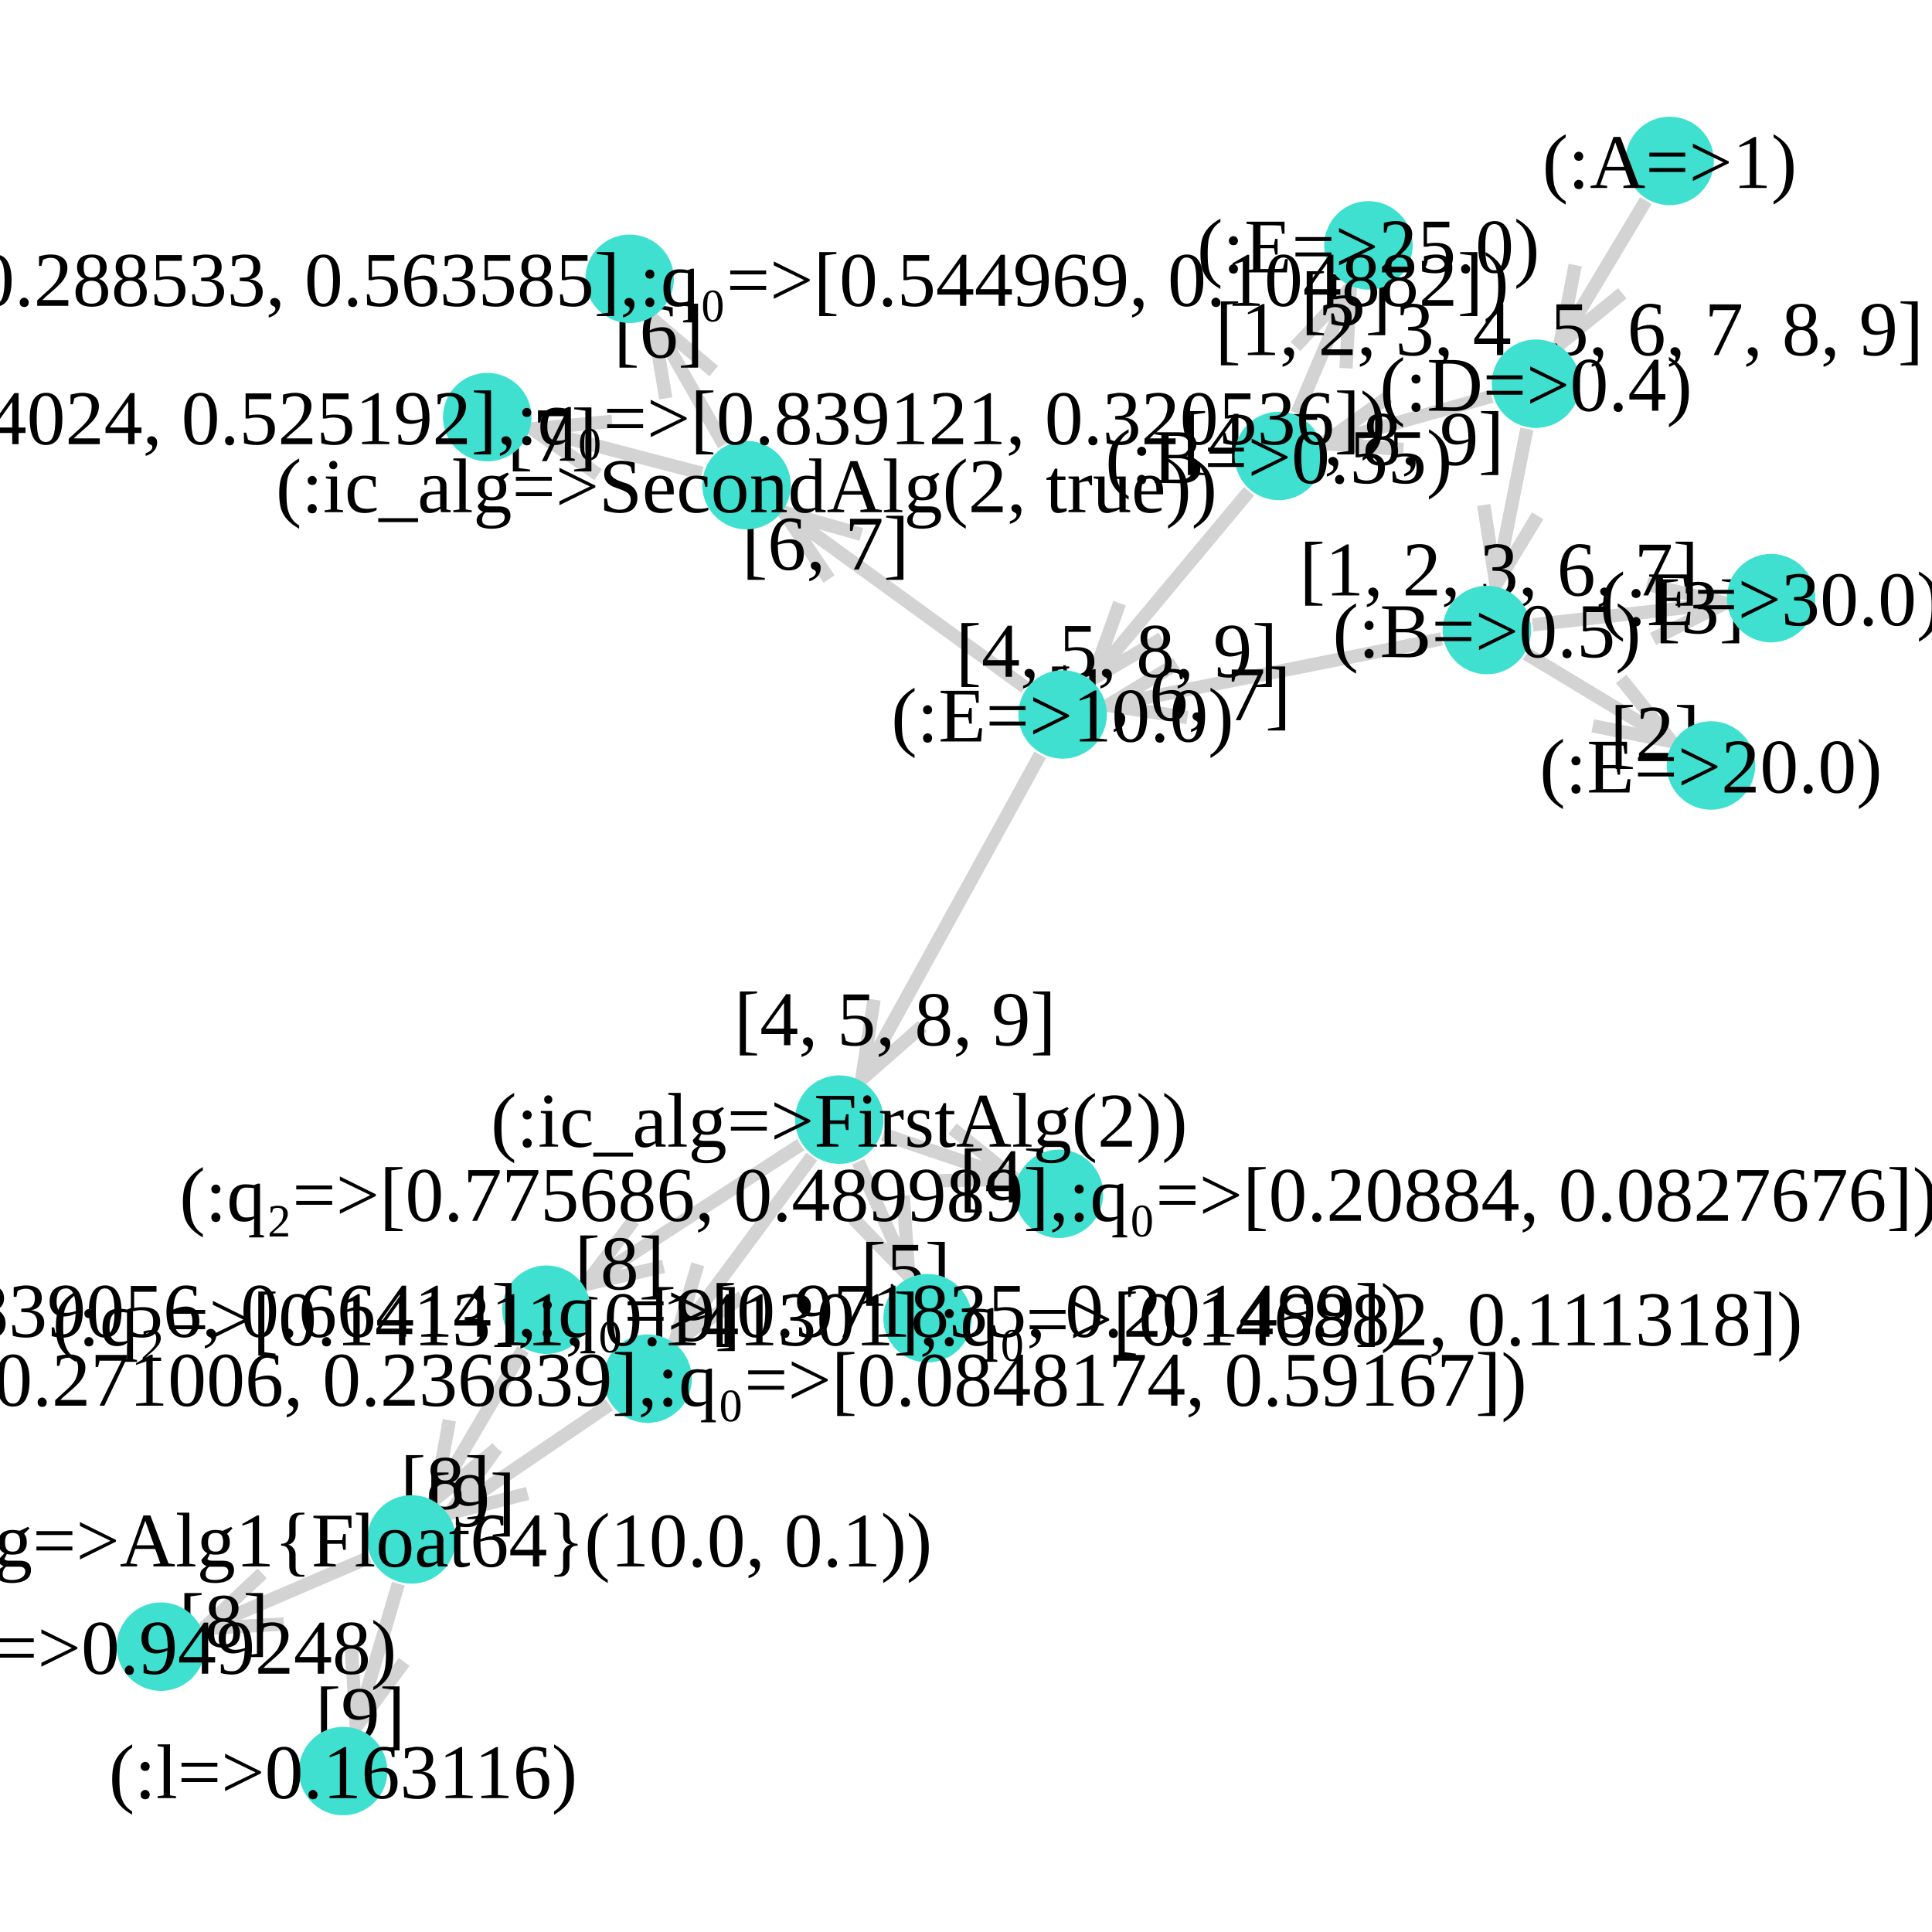
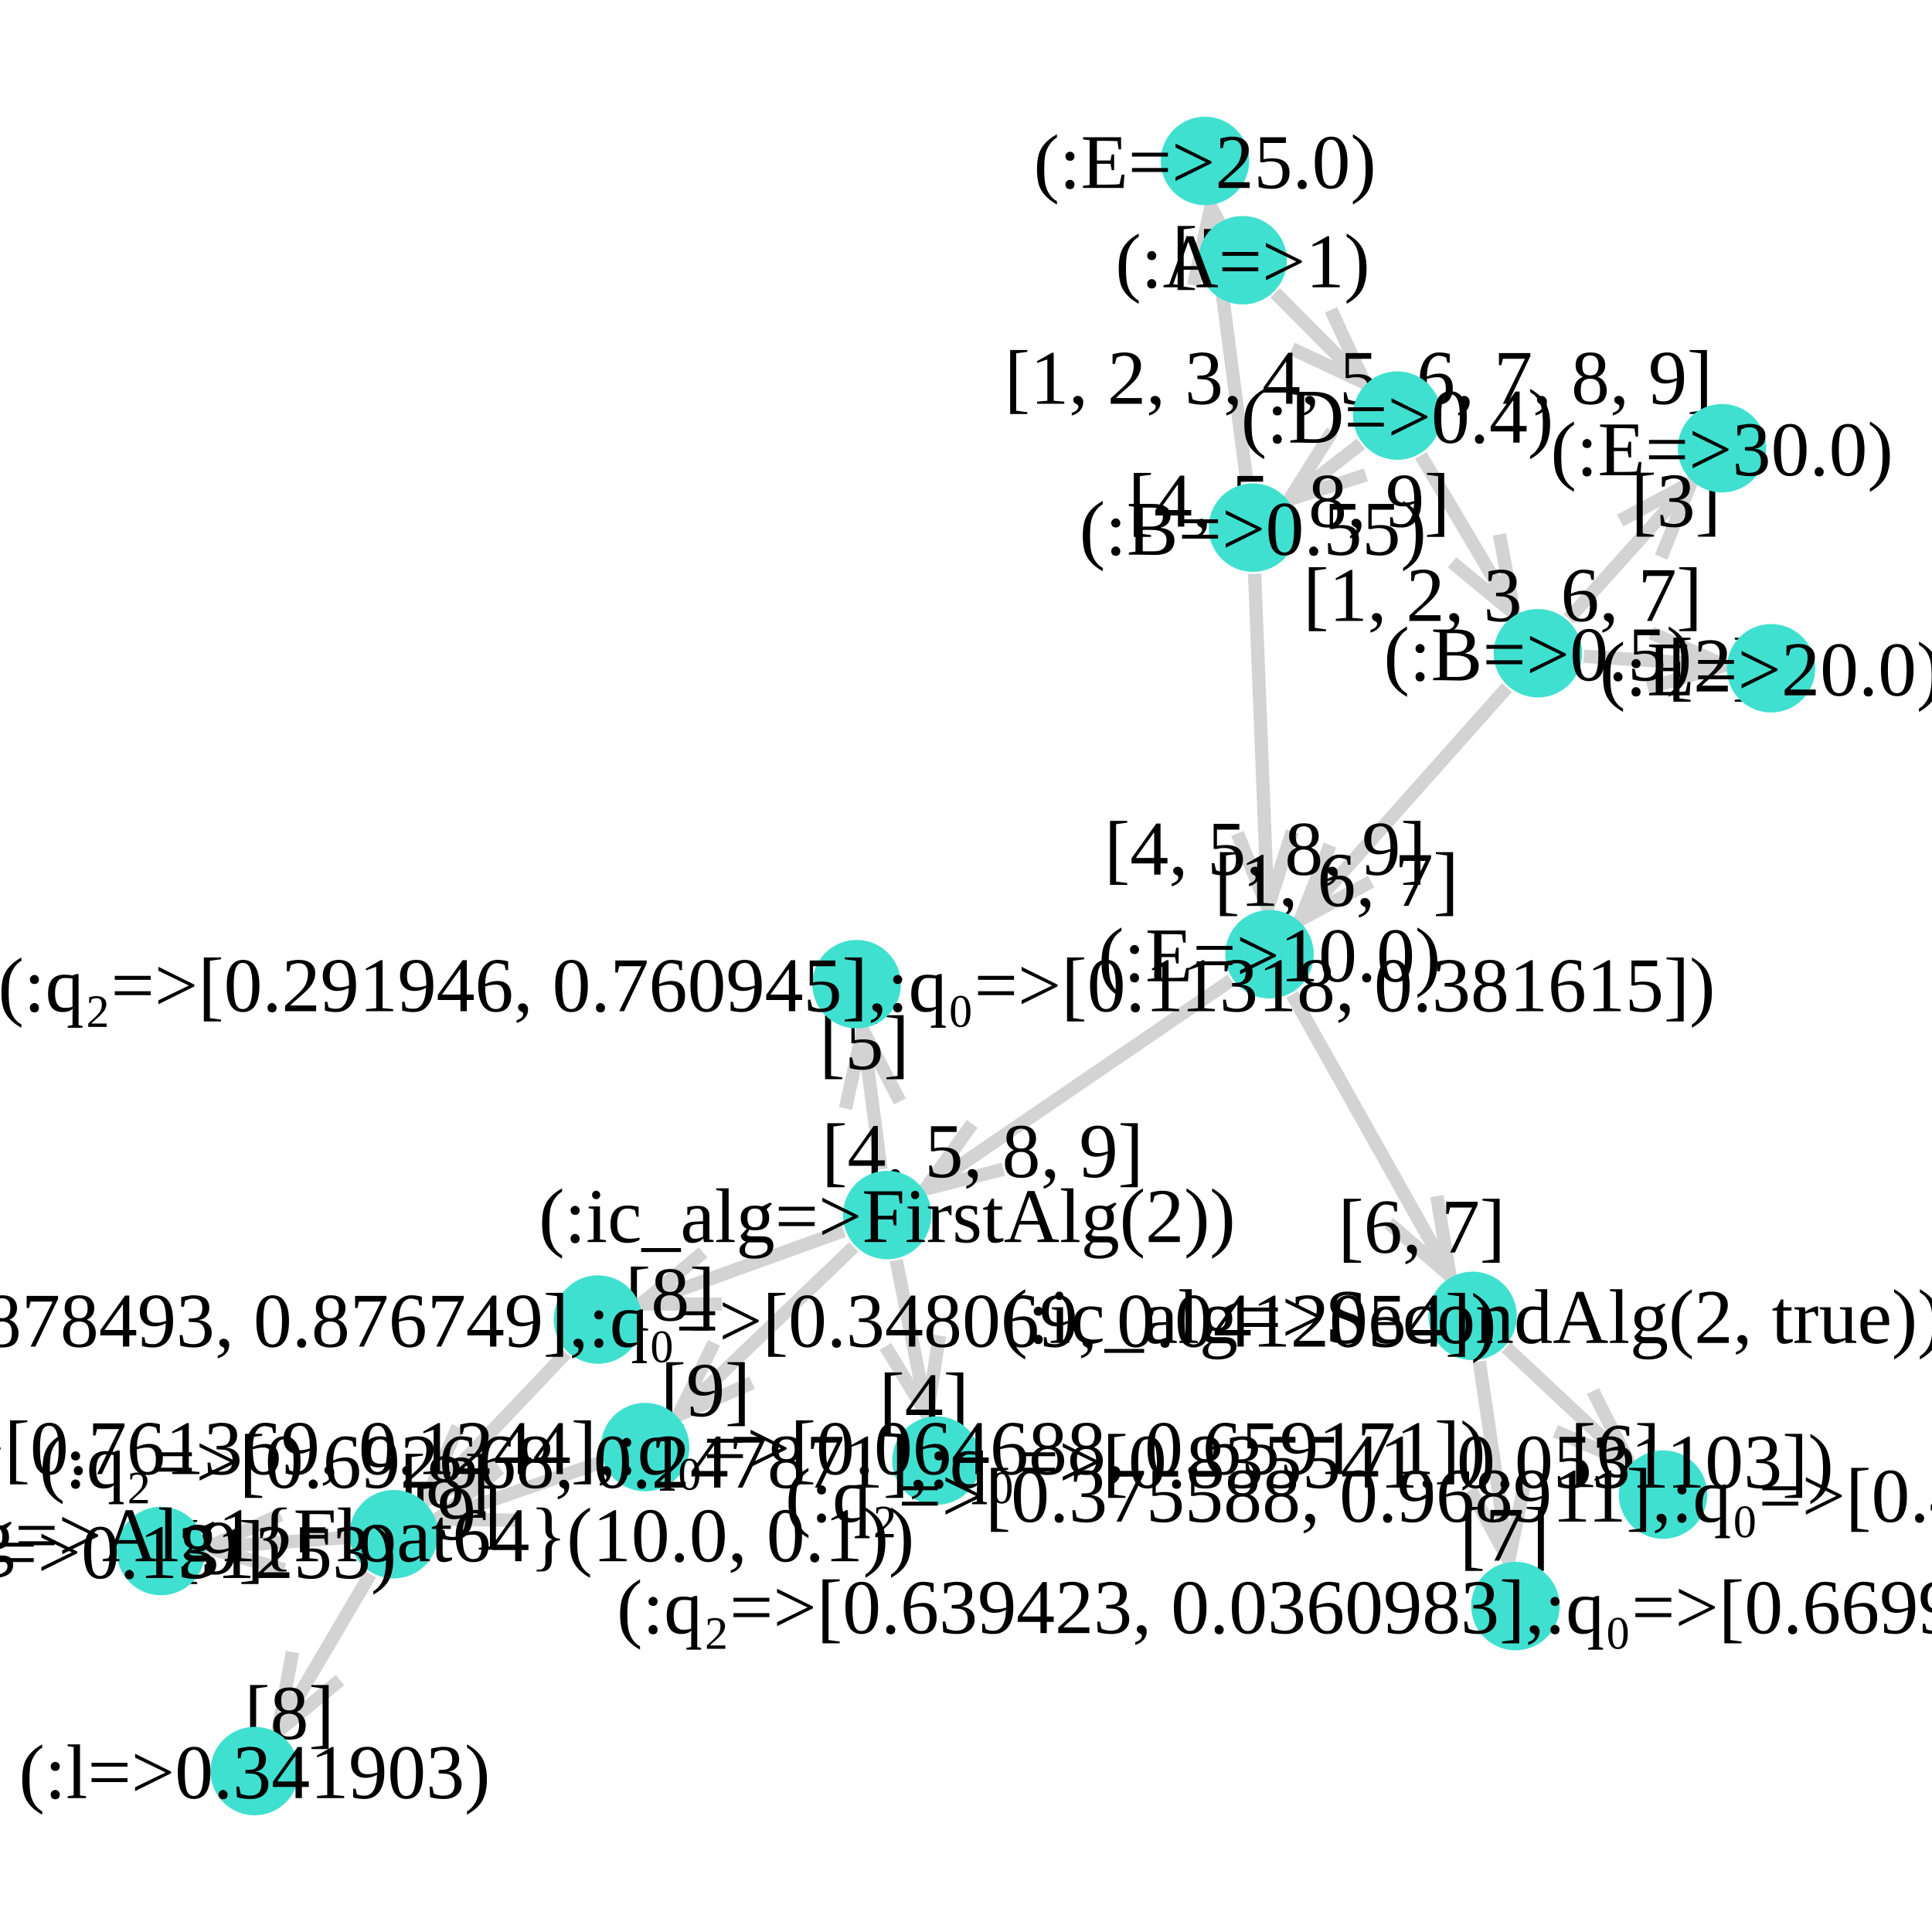
<svg xmlns="http://www.w3.org/2000/svg" version="1.2" width="100mm" height="100mm" viewBox="0 0 100 100" stroke="none" fill="#000000" stroke-width="0.3" font-size="3.88">
  <defs>
    <marker id="arrow" markerWidth="15" markerHeight="7" refX="5" refY="3.5" orient="auto" markerUnits="strokeWidth">
      <path d="M0,0 L15,3.5 L0,7 z" stroke="context-stroke" fill="context-stroke" />
    </marker>
  </defs>
-   <g stroke-width="0.69" fill="#000000" fill-opacity="0.000" stroke="#D3D3D3" id="img-107b4d75-1">
-     <g transform="translate(78.23,26.23)">
-       <path fill="none" d="M0.8,-4.03 L -0.8 4.03" class="primitive" />
-     </g>
-     <g transform="translate(72.85,21.73)">
-       <path fill="none" d="M4.36,-1.22 L -4.36 1.22" class="primitive" />
-     </g>
-     <g transform="translate(65.98,34.79)">
-       <path fill="none" d="M8.64,-1.72 L -8.64 1.72" class="primitive" />
-     </g>
-     <g transform="translate(82.76,36.11)">
-       <path fill="none" d="M-3.76,-2.27 L 3.76 2.27" class="primitive" />
-     </g>
-     <g transform="translate(84.31,31.78)">
-       <path fill="none" d="M-4.98,0.56 L 4.98 -0.56" class="primitive" />
-     </g>
-     <g transform="translate(82.96,14.1)">
-       <path fill="none" d="M2.23,-3.72 L -2.23 3.72" class="primitive" />
-     </g>
-     <g transform="translate(49.22,47.46)">
-       <path fill="none" d="M4.62,-8.39 L -4.62 8.39" class="primitive" />
-     </g>
-     <g transform="translate(46.82,31.04)">
-       <path fill="none" d="M6.24,4.53 L -6.24 -4.53" class="primitive" />
-     </g>
-     <g transform="translate(60.59,30.29)">
-       <path fill="none" d="M4.06,-4.86 L -4.06 4.86" class="primitive" />
-     </g>
-     <g transform="translate(68.51,18.15)">
-       <path fill="none" d="M-1.38,3.25 L 1.38 -3.25" class="primitive" />
-     </g>
-     <g transform="translate(49.13,59.87)">
-       <path fill="none" d="M-3.42,-1.16 L 3.42 1.16" class="primitive" />
-     </g>
-     <g transform="translate(45.73,63.09)">
-       <path fill="none" d="M-1.31,-2.96 L 1.31 2.96" class="primitive" />
-     </g>
-     <g transform="translate(35.86,62.87)">
-       <path fill="none" d="M5.58,-3.62 L -5.58 3.62" class="primitive" />
-     </g>
-     <g transform="translate(38.48,64.65)">
-       <path fill="none" d="M3.54,-4.78 L -3.54 4.78" class="primitive" />
-     </g>
-     <g transform="translate(35.62,19.77)">
-       <path fill="none" d="M1.85,3.26 L -1.85 -3.26" class="primitive" />
-     </g>
-     <g transform="translate(31.93,23.35)">
-       <path fill="none" d="M4.4,1.15 L -4.4 -1.15" class="primitive" />
-     </g>
-     <g transform="translate(14.82,82.45)">
-       <path fill="none" d="M4.29,-1.84 L -4.29 1.84" class="primitive" />
-     </g>
-     <g transform="translate(19.53,85.67)">
-       <path fill="none" d="M1.09,-3.7 L -1.09 3.7" class="primitive" />
-     </g>
-     <g transform="translate(24.79,73.73)">
-       <path fill="none" d="M2.28,-3.88 L -2.28 3.88" class="primitive" />
-     </g>
-     <g transform="translate(27.41,75.52)">
-       <path fill="none" d="M4.13,-2.81 L -4.13 2.81" class="primitive" />
-     </g>
-   </g>
-   <g stroke-width="0.69" stroke="#D3D3D3" id="img-107b4d75-2">
-     <g transform="translate(77.94,27.7)">
-       <path fill="none" d="M1.65,-1 L -0.51 2.56 -1.14 -1.56" class="primitive" />
-     </g>
-     <g transform="translate(71,22.25)">
-       <path fill="none" d="M1.64,1.02 L -2.51 0.7 0.87 -1.72" class="primitive" />
-     </g>
-     <g transform="translate(59.9,36)">
-       <path fill="none" d="M1.56,1.14 L -2.56 0.51 1 -1.65" class="primitive" />
-     </g>
-     <g transform="translate(84.29,37.03)">
-       <path fill="none" d="M-0.38,-1.89 L 2.23 1.35 -1.85 0.54" class="primitive" />
-     </g>
-     <g transform="translate(86.7,31.51)">
-       <path fill="none" d="M-1.46,-1.27 L 2.59 -0.29 -1.14 1.56" class="primitive" />
-     </g>
-     <g transform="translate(82.08,15.57)">
-       <path fill="none" d="M1.89,-0.39 L -1.34 2.24 -0.55 -1.85" class="primitive" />
-     </g>
-     <g transform="translate(45.86,53.57)">
-       <path fill="none" d="M1.88,-0.46 L -1.26 2.29 -0.62 -1.83" class="primitive" />
-     </g>
-     <g transform="translate(42.69,28.05)">
-       <path fill="none" d="M0.22,1.92 L -2.11 -1.53 1.89 -0.39" class="primitive" />
-     </g>
-     <g transform="translate(58.21,33.14)">
-       <path fill="none" d="M1.93,-0.09 L -1.67 2 -0.26 -1.92" class="primitive" />
-     </g>
-     <g transform="translate(68.87,17.3)">
-       <path fill="none" d="M-1.82,0.64 L 1.02 -2.4 0.8 1.76" class="primitive" />
-     </g>
-     <g transform="translate(50.08,60.19)">
-       <path fill="none" d="M-0.78,-1.77 L 2.47 0.84 -1.69 0.93" class="primitive" />
-     </g>
-     <g transform="translate(45.98,63.66)">
-       <path fill="none" d="M0.77,-1.77 L 1.06 2.39 -1.83 -0.61" class="primitive" />
-     </g>
-     <g transform="translate(32.48,65.07)">
-       <path fill="none" d="M1.87,0.48 L -2.19 1.42 0.32 -1.91" class="primitive" />
-     </g>
-     <g transform="translate(36.49,67.34)">
-       <path fill="none" d="M1.92,-0.2 L -1.55 2.1 -0.37 -1.9" class="primitive" />
-     </g>
-     <g transform="translate(35.06,18.78)">
-       <path fill="none" d="M-0.6,1.84 L -1.29 -2.27 1.88 0.43" class="primitive" />
-     </g>
-     <g transform="translate(30.06,22.86)">
-       <path fill="none" d="M0.9,1.71 L -2.52 -0.66 1.62 -1.05" class="primitive" />
-     </g>
-     <g transform="translate(12.93,83.26)">
-       <path fill="none" d="M1.76,0.8 L -2.4 1.03 0.64 -1.82" class="primitive" />
-     </g>
-     <g transform="translate(19.18,86.87)">
-       <path fill="none" d="M1.74,-0.85 L -0.74 2.5 -1 -1.65" class="primitive" />
-     </g>
-     <g transform="translate(23.83,75.36)">
+   <g stroke-width="0.69" fill="#000000" fill-opacity="0.000" stroke="#D3D3D3" id="img-2b27dd52-1">
+     <g transform="translate(75.96,27.66)">
+       <path fill="none" d="M-2.42,-4.09 L 2.42 4.09" class="primitive" />
+     </g>
+     <g transform="translate(68.59,24.41)">
+       <path fill="none" d="M1.85,-1.44 L -1.85 1.44" class="primitive" />
+     </g>
+     <g transform="translate(72.65,41.6)">
+       <path fill="none" d="M5.35,-6.01 L -5.35 6.01" class="primitive" />
+     </g>
+     <g transform="translate(85.63,34.2)">
+       <path fill="none" d="M-3.65,-0.23 L 3.65 0.23" class="primitive" />
+     </g>
+     <g transform="translate(84.36,28.5)">
+       <path fill="none" d="M-3.17,3.53 L 3.17 -3.53" class="primitive" />
+     </g>
+     <g transform="translate(68.32,17.49)">
+       <path fill="none" d="M-2.32,-2.33 L 2.32 2.33" class="primitive" />
+     </g>
+     <g transform="translate(55.81,56.14)">
+       <path fill="none" d="M7.92,-5.41 L -7.92 5.41" class="primitive" />
+     </g>
+     <g transform="translate(70.96,58.75)">
+       <path fill="none" d="M-4.08,-7.27 L 4.08 7.27" class="primitive" />
+     </g>
+     <g transform="translate(65.28,38.35)">
+       <path fill="none" d="M-0.34,-8.65 L 0.34 8.65" class="primitive" />
+     </g>
+     <g transform="translate(63.61,17.82)">
+       <path fill="none" d="M0.93,7.12 L -0.93 -7.12" class="primitive" />
+     </g>
+     <g transform="translate(47.19,69.24)">
+       <path fill="none" d="M-0.8,-4.01 L 0.8 4.01" class="primitive" />
+     </g>
+     <g transform="translate(45.13,56.92)">
+       <path fill="none" d="M0.47,3.61 L -0.47 -3.61" class="primitive" />
+     </g>
+     <g transform="translate(38.43,65.59)">
+       <path fill="none" d="M5.24,-1.89 L -5.24 1.89" class="primitive" />
+     </g>
+     <g transform="translate(39.65,68.89)">
+       <path fill="none" d="M4.54,-4.35 L -4.54 4.35" class="primitive" />
+     </g>
+     <g transform="translate(81.15,72.73)">
+       <path fill="none" d="M-3.19,-2.99 L 3.19 2.99" class="primitive" />
+     </g>
+     <g transform="translate(77.33,75.62)">
+       <path fill="none" d="M-0.76,-5.15 L 0.76 5.15" class="primitive" />
+     </g>
+     <g transform="translate(16.78,85.54)">
+       <path fill="none" d="M2.39,-4.07 L -2.39 4.07" class="primitive" />
+     </g>
+     <g transform="translate(14.36,79.84)">
+       <path fill="none" d="M3.64,-0.26 L -3.64 0.26" class="primitive" />
+     </g>
+     <g transform="translate(25.67,73.85)">
+       <path fill="none" d="M3.63,-3.82 L -3.63 3.82" class="primitive" />
+     </g>
+     <g transform="translate(26.89,77.15)">
+       <path fill="none" d="M4.24,-1.47 L -4.24 1.47" class="primitive" />
+     </g>
+   </g>
+   <g stroke-width="0.69" stroke="#D3D3D3" id="img-2b27dd52-2">
+     <g transform="translate(77.05,29.51)">
+       <path fill="none" d="M0.56,-1.85 L 1.33 2.25 -1.89 -0.4" class="primitive" />
+     </g>
+     <g transform="translate(68.8,24.25)">
+       <path fill="none" d="M1.9,0.33 L -2.06 1.6 0.16 -1.93" class="primitive" />
+     </g>
+     <g transform="translate(69.04,45.66)">
+       <path fill="none" d="M1.93,-0.03 L -1.74 1.95 -0.2 -1.92" class="primitive" />
+     </g>
+     <g transform="translate(86.68,34.27)">
+       <path fill="none" d="M-1.21,-1.51 L 2.6 0.17 -1.39 1.34" class="primitive" />
+     </g>
+     <g transform="translate(85.79,26.92)">
+       <path fill="none" d="M-1.93,0.02 L 1.74 -1.94 0.19 1.92" class="primitive" />
+     </g>
+     <g transform="translate(68.8,17.97)">
+       <path fill="none" d="M0.09,-1.93 L 1.84 1.85 -1.93 0.08" class="primitive" />
+     </g>
+     <g transform="translate(50.05,60.08)">
+       <path fill="none" d="M1.88,0.44 L -2.16 1.47 0.27 -1.91" class="primitive" />
+     </g>
+     <g transform="translate(73.77,63.75)">
+       <path fill="none" d="M0.6,-1.84 L 1.28 2.28 -1.88 -0.44" class="primitive" />
+     </g>
+     <g transform="translate(65.52,44.39)">
+       <path fill="none" d="M1.37,-1.36 L 0.1 2.61 -1.47 -1.25" class="primitive" />
+     </g>
+     <g transform="translate(63.02,13.29)">
+       <path fill="none" d="M-1.24,1.48 L -0.34 -2.59 1.58 1.11" class="primitive" />
+     </g>
+     <g transform="translate(47.48,70.69)">
+       <path fill="none" d="M1.14,-1.56 L 0.51 2.56 -1.65 -1" class="primitive" />
+     </g>
+     <g transform="translate(45,55.9)">
+       <path fill="none" d="M-1.24,1.48 L -0.34 -2.59 1.58 1.11" class="primitive" />
+     </g>
+     <g transform="translate(35.65,66.6)">
+       <path fill="none" d="M1.71,0.9 L -2.46 0.89 0.74 -1.78" class="primitive" />
+     </g>
+     <g transform="translate(37,71.44)">
+       <path fill="none" d="M1.93,0.13 L -1.89 1.81 -0.04 -1.93" class="primitive" />
+     </g>
+     <g transform="translate(82.43,73.93)">
+       <path fill="none" d="M0.02,-1.93 L 1.9 1.79 -1.93 0.15" class="primitive" />
+     </g>
+     <g transform="translate(77.71,78.19)">
+       <path fill="none" d="M1.22,-1.5 L 0.38 2.58 -1.6 -1.08" class="primitive" />
+     </g>
+     <g transform="translate(15.71,87.36)">
      <path fill="none" d="M1.89,-0.4 L -1.32 2.25 -0.57 -1.85" class="primitive" />
    </g>
-     <g transform="translate(25.43,76.86)">
-       <path fill="none" d="M1.88,0.44 L -2.16 1.47 0.28 -1.91" class="primitive" />
-     </g>
-   </g>
-   <g font-size="4" stroke="#000000" stroke-opacity="0.000" fill="#000000" id="img-107b4d75-3">
-     <g transform="translate(77.59,29.42)">
+     <g transform="translate(13.32,79.92)">
+       <path fill="none" d="M1.4,1.33 L -2.6 0.19 1.2 -1.52" class="primitive" />
+     </g>
+     <g transform="translate(23.83,75.78)">
+       <path fill="none" d="M1.93,0.04 L -1.8 1.89 -0.13 -1.93" class="primitive" />
+     </g>
+     <g transform="translate(25.11,77.77)">
+       <path fill="none" d="M1.7,0.92 L -2.47 0.86 0.77 -1.77" class="primitive" />
+     </g>
+   </g>
+   <g font-size="4" stroke="#000000" stroke-opacity="0.000" fill="#000000" id="img-2b27dd52-3">
+     <g transform="translate(77.78,30.74)">
      <g class="primitive">
        <text text-anchor="middle" dy="0.35em">[1, 2, 3, 6, 7]</text>
      </g>
    </g>
-     <g transform="translate(69.52,22.66)">
+     <g transform="translate(66.72,25.86)">
      <g class="primitive">
        <text text-anchor="middle" dy="0.35em">[4, 5, 8, 9]</text>
      </g>
    </g>
-     <g transform="translate(60.49,35.88)">
+     <g transform="translate(69.18,45.49)">
      <g class="primitive">
        <text text-anchor="middle" dy="0.35em">[1, 6, 7]</text>
      </g>
    </g>
-     <g transform="translate(85.66,37.87)">
+     <g transform="translate(88.65,34.39)">
      <g class="primitive">
        <text text-anchor="middle" dy="0.35em">[2]</text>
      </g>
    </g>
-     <g transform="translate(87.99,31.37)">
+     <g transform="translate(86.75,25.85)">
      <g class="primitive">
        <text text-anchor="middle" dy="0.35em">[3]</text>
      </g>
    </g>
-     <g transform="translate(81.23,16.98)">
+     <g transform="translate(70.32,19.5)">
      <g class="primitive">
        <text text-anchor="middle" dy="0.35em">[1, 2, 3, 4, 5, 6, 7, 8, 9]</text>
      </g>
    </g>
-     <g transform="translate(46.33,52.7)">
+     <g transform="translate(50.86,59.52)">
      <g class="primitive">
        <text text-anchor="middle" dy="0.35em">[4, 5, 8, 9]</text>
      </g>
    </g>
-     <g transform="translate(42.73,28.08)">
+     <g transform="translate(73.59,63.43)">
      <g class="primitive">
        <text text-anchor="middle" dy="0.35em">[6, 7]</text>
      </g>
    </g>
-     <g transform="translate(57.8,33.63)">
+     <g transform="translate(65.49,43.87)">
      <g class="primitive">
        <text text-anchor="middle" dy="0.35em">[4, 5, 8, 9]</text>
      </g>
    </g>
-     <g transform="translate(69.67,15.42)">
+     <g transform="translate(62.99,13.08)">
      <g class="primitive">
        <text text-anchor="middle" dy="0.35em">[5]</text>
      </g>
    </g>
-     <g transform="translate(51.97,60.83)">
+     <g transform="translate(47.83,72.42)">
      <g class="primitive">
        <text text-anchor="middle" dy="0.35em">[4]</text>
      </g>
    </g>
-     <g transform="translate(46.87,65.66)">
+     <g transform="translate(44.74,53.93)">
      <g class="primitive">
        <text text-anchor="middle" dy="0.35em">[5]</text>
      </g>
    </g>
-     <g transform="translate(32.07,65.33)">
+     <g transform="translate(34.69,66.94)">
      <g class="primitive">
        <text text-anchor="middle" dy="0.35em">[8]</text>
      </g>
    </g>
-     <g transform="translate(36,68)">
+     <g transform="translate(36.52,71.89)">
      <g class="primitive">
        <text text-anchor="middle" dy="0.35em">[9]</text>
      </g>
    </g>
-     <g transform="translate(34.1,17.1)">
+     <g transform="translate(83.61,75.04)">
      <g class="primitive">
        <text text-anchor="middle" dy="0.35em">[6]</text>
      </g>
    </g>
-     <g transform="translate(28.58,22.47)">
+     <g transform="translate(77.88,79.38)">
      <g class="primitive">
        <text text-anchor="middle" dy="0.35em">[7]</text>
      </g>
    </g>
-     <g transform="translate(11.58,83.84)">
+     <g transform="translate(14.98,88.6)">
      <g class="primitive">
        <text text-anchor="middle" dy="0.35em">[8]</text>
      </g>
    </g>
-     <g transform="translate(18.65,88.67)">
+     <g transform="translate(11.35,80.06)">
      <g class="primitive">
        <text text-anchor="middle" dy="0.35em">[9]</text>
      </g>
    </g>
-     <g transform="translate(23.05,76.7)">
+     <g transform="translate(23.03,76.63)">
      <g class="primitive">
        <text text-anchor="middle" dy="0.35em">[8]</text>
      </g>
    </g>
-     <g transform="translate(24.36,77.6)">
+     <g transform="translate(23.64,78.28)">
      <g class="primitive">
        <text text-anchor="middle" dy="0.35em">[9]</text>
      </g>
    </g>
  </g>
-   <g stroke-width="0" stroke="#000000" stroke-opacity="0.000" fill="#40E0D0" id="img-107b4d75-4">
-     <g transform="translate(79.5,19.86)">
-       <circle cx="0" cy="0" r="2.29" class="primitive" />
-     </g>
-     <g transform="translate(76.96,32.61)">
-       <circle cx="0" cy="0" r="2.29" class="primitive" />
-     </g>
-     <g transform="translate(86.42,8.33)">
-       <circle cx="0" cy="0" r="2.29" class="primitive" />
-     </g>
-     <g transform="translate(55,36.98)">
-       <circle cx="0" cy="0" r="2.29" class="primitive" />
-     </g>
-     <g transform="translate(88.56,39.62)">
-       <circle cx="0" cy="0" r="2.29" class="primitive" />
-     </g>
-     <g transform="translate(91.67,30.96)">
-       <circle cx="0" cy="0" r="2.29" class="primitive" />
-     </g>
-     <g transform="translate(66.19,23.6)">
-       <circle cx="0" cy="0" r="2.29" class="primitive" />
-     </g>
-     <g transform="translate(70.83,12.7)">
-       <circle cx="0" cy="0" r="2.29" class="primitive" />
-     </g>
-     <g transform="translate(43.44,57.95)">
-       <circle cx="0" cy="0" r="2.29" class="primitive" />
-     </g>
-     <g transform="translate(54.81,61.79)">
-       <circle cx="0" cy="0" r="2.29" class="primitive" />
-     </g>
-     <g transform="translate(48.01,68.23)">
-       <circle cx="0" cy="0" r="2.29" class="primitive" />
-     </g>
-     <g transform="translate(38.64,25.11)">
-       <circle cx="0" cy="0" r="2.29" class="primitive" />
-     </g>
-     <g transform="translate(32.59,14.43)">
-       <circle cx="0" cy="0" r="2.29" class="primitive" />
-     </g>
-     <g transform="translate(25.22,21.59)">
-       <circle cx="0" cy="0" r="2.29" class="primitive" />
-     </g>
-     <g transform="translate(21.3,79.68)">
-       <circle cx="0" cy="0" r="2.29" class="primitive" />
-     </g>
-     <g transform="translate(8.33,85.23)">
-       <circle cx="0" cy="0" r="2.29" class="primitive" />
-     </g>
-     <g transform="translate(28.28,67.79)">
-       <circle cx="0" cy="0" r="2.29" class="primitive" />
-     </g>
-     <g transform="translate(17.76,91.67)">
-       <circle cx="0" cy="0" r="2.29" class="primitive" />
-     </g>
-     <g transform="translate(33.52,71.36)">
-       <circle cx="0" cy="0" r="2.29" class="primitive" />
-     </g>
-   </g>
-   <g font-size="4" stroke="#000000" stroke-opacity="0.000" fill="#000000" id="img-107b4d75-5">
-     <g transform="translate(79.5,19.86)">
+   <g stroke-width="0" stroke="#000000" stroke-opacity="0.000" fill="#40E0D0" id="img-2b27dd52-4">
+     <g transform="translate(72.32,21.51)">
+       <circle cx="0" cy="0" r="2.29" class="primitive" />
+     </g>
+     <g transform="translate(79.6,33.81)">
+       <circle cx="0" cy="0" r="2.29" class="primitive" />
+     </g>
+     <g transform="translate(64.32,13.47)">
+       <circle cx="0" cy="0" r="2.29" class="primitive" />
+     </g>
+     <g transform="translate(65.71,49.39)">
+       <circle cx="0" cy="0" r="2.29" class="primitive" />
+     </g>
+     <g transform="translate(91.67,34.59)">
+       <circle cx="0" cy="0" r="2.29" class="primitive" />
+     </g>
+     <g transform="translate(89.13,23.2)">
+       <circle cx="0" cy="0" r="2.29" class="primitive" />
+     </g>
+     <g transform="translate(64.85,27.31)">
+       <circle cx="0" cy="0" r="2.29" class="primitive" />
+     </g>
+     <g transform="translate(62.37,8.33)">
+       <circle cx="0" cy="0" r="2.29" class="primitive" />
+     </g>
+     <g transform="translate(45.92,62.89)">
+       <circle cx="0" cy="0" r="2.29" class="primitive" />
+     </g>
+     <g transform="translate(48.47,75.6)">
+       <circle cx="0" cy="0" r="2.29" class="primitive" />
+     </g>
+     <g transform="translate(44.34,50.94)">
+       <circle cx="0" cy="0" r="2.29" class="primitive" />
+     </g>
+     <g transform="translate(76.22,68.11)">
+       <circle cx="0" cy="0" r="2.29" class="primitive" />
+     </g>
+     <g transform="translate(86.08,77.36)">
+       <circle cx="0" cy="0" r="2.29" class="primitive" />
+     </g>
+     <g transform="translate(78.44,83.13)">
+       <circle cx="0" cy="0" r="2.29" class="primitive" />
+     </g>
+     <g transform="translate(20.38,79.41)">
+       <circle cx="0" cy="0" r="2.29" class="primitive" />
+     </g>
+     <g transform="translate(13.18,91.67)">
+       <circle cx="0" cy="0" r="2.29" class="primitive" />
+     </g>
+     <g transform="translate(30.95,68.3)">
+       <circle cx="0" cy="0" r="2.29" class="primitive" />
+     </g>
+     <g transform="translate(8.33,80.28)">
+       <circle cx="0" cy="0" r="2.29" class="primitive" />
+     </g>
+     <g transform="translate(33.39,74.9)">
+       <circle cx="0" cy="0" r="2.29" class="primitive" />
+     </g>
+   </g>
+   <g font-size="4" stroke="#000000" stroke-opacity="0.000" fill="#000000" id="img-2b27dd52-5">
+     <g transform="translate(72.32,21.51)">
      <g class="primitive">
        <text text-anchor="middle" dy="0.35em">(:D=&gt;0.4)</text>
      </g>
    </g>
-     <g transform="translate(76.96,32.61)">
+     <g transform="translate(79.6,33.81)">
      <g class="primitive">
        <text text-anchor="middle" dy="0.35em">(:B=&gt;0.5)</text>
      </g>
    </g>
-     <g transform="translate(86.42,8.33)">
+     <g transform="translate(64.32,13.47)">
      <g class="primitive">
        <text text-anchor="middle" dy="0.35em">(:A=&gt;1)</text>
      </g>
    </g>
-     <g transform="translate(55,36.98)">
+     <g transform="translate(65.71,49.39)">
      <g class="primitive">
        <text text-anchor="middle" dy="0.35em">(:E=&gt;10.0)</text>
      </g>
    </g>
-     <g transform="translate(88.56,39.62)">
+     <g transform="translate(91.67,34.59)">
      <g class="primitive">
        <text text-anchor="middle" dy="0.35em">(:E=&gt;20.0)</text>
      </g>
    </g>
-     <g transform="translate(91.67,30.96)">
+     <g transform="translate(89.13,23.2)">
      <g class="primitive">
        <text text-anchor="middle" dy="0.35em">(:E=&gt;30.0)</text>
      </g>
    </g>
-     <g transform="translate(66.19,23.6)">
+     <g transform="translate(64.85,27.31)">
      <g class="primitive">
        <text text-anchor="middle" dy="0.35em">(:B=&gt;0.55)</text>
      </g>
    </g>
-     <g transform="translate(70.83,12.7)">
+     <g transform="translate(62.37,8.33)">
      <g class="primitive">
        <text text-anchor="middle" dy="0.35em">(:E=&gt;25.0)</text>
      </g>
    </g>
-     <g transform="translate(43.44,57.95)">
+     <g transform="translate(45.92,62.89)">
      <g class="primitive">
        <text text-anchor="middle" dy="0.35em">(:ic_alg=&gt;FirstAlg(2))</text>
      </g>
    </g>
-     <g transform="translate(54.81,61.79)">
-       <g class="primitive">
-         <text text-anchor="middle" dy="0.35em">(:q₂=&gt;[0.775686, 0.489989],:q₀=&gt;[0.20884, 0.0827676])</text>
-       </g>
-     </g>
-     <g transform="translate(48.01,68.23)">
-       <g class="primitive">
-         <text text-anchor="middle" dy="0.35em">(:q₂=&gt;[0.141311, 0.141301],:q₀=&gt;[0.146882, 0.111318])</text>
-       </g>
-     </g>
-     <g transform="translate(38.64,25.11)">
+     <g transform="translate(48.47,75.6)">
+       <g class="primitive">
+         <text text-anchor="middle" dy="0.35em">(:q₂=&gt;[0.692668, 0.247871],:q₀=&gt;[0.835541, 0.0531103])</text>
+       </g>
+     </g>
+     <g transform="translate(44.34,50.94)">
+       <g class="primitive">
+         <text text-anchor="middle" dy="0.35em">(:q₂=&gt;[0.291946, 0.760945],:q₀=&gt;[0.11318, 0.381615])</text>
+       </g>
+     </g>
+     <g transform="translate(76.22,68.11)">
      <g class="primitive">
        <text text-anchor="middle" dy="0.35em">(:ic_alg=&gt;SecondAlg(2, true))</text>
      </g>
    </g>
-     <g transform="translate(32.59,14.43)">
-       <g class="primitive">
-         <text text-anchor="middle" dy="0.35em">(:q₂=&gt;[0.288533, 0.563585],:q₀=&gt;[0.544969, 0.104882])</text>
-       </g>
-     </g>
-     <g transform="translate(25.22,21.59)">
-       <g class="primitive">
-         <text text-anchor="middle" dy="0.35em">(:q₂=&gt;[0.0944024, 0.525192],:q₀=&gt;[0.839121, 0.320536])</text>
-       </g>
-     </g>
-     <g transform="translate(21.3,79.68)">
+     <g transform="translate(86.08,77.36)">
+       <g class="primitive">
+         <text text-anchor="middle" dy="0.35em">(:q₂=&gt;[0.375588, 0.968911],:q₀=&gt;[0.432617, 0.222666])</text>
+       </g>
+     </g>
+     <g transform="translate(78.44,83.13)">
+       <g class="primitive">
+         <text text-anchor="middle" dy="0.35em">(:q₂=&gt;[0.639423, 0.0360983],:q₀=&gt;[0.669903, 0.579489])</text>
+       </g>
+     </g>
+     <g transform="translate(20.38,79.41)">
      <g class="primitive">
        <text text-anchor="middle" dy="0.35em">(:alg=&gt;Alg1{Float64}(10.0, 0.1))</text>
      </g>
    </g>
-     <g transform="translate(8.33,85.23)">
-       <g class="primitive">
-         <text text-anchor="middle" dy="0.35em">(:l=&gt;0.949248)</text>
-       </g>
-     </g>
-     <g transform="translate(28.28,67.79)">
-       <g class="primitive">
-         <text text-anchor="middle" dy="0.35em">(:q₂=&gt;[0.839056, 0.66414],:q₀=&gt;[0.971835, 0.201499])</text>
-       </g>
-     </g>
-     <g transform="translate(17.76,91.67)">
-       <g class="primitive">
-         <text text-anchor="middle" dy="0.35em">(:l=&gt;0.163116)</text>
-       </g>
-     </g>
-     <g transform="translate(33.52,71.36)">
-       <g class="primitive">
-         <text text-anchor="middle" dy="0.35em">(:q₂=&gt;[0.271006, 0.236839],:q₀=&gt;[0.0848174, 0.59167])</text>
+     <g transform="translate(13.18,91.67)">
+       <g class="primitive">
+         <text text-anchor="middle" dy="0.35em">(:l=&gt;0.341903)</text>
+       </g>
+     </g>
+     <g transform="translate(30.95,68.3)">
+       <g class="primitive">
+         <text text-anchor="middle" dy="0.35em">(:q₂=&gt;[0.878493, 0.876749],:q₀=&gt;[0.348069, 0.0412054])</text>
+       </g>
+     </g>
+     <g transform="translate(8.33,80.28)">
+       <g class="primitive">
+         <text text-anchor="middle" dy="0.35em">(:l=&gt;0.131253)</text>
+       </g>
+     </g>
+     <g transform="translate(33.39,74.9)">
+       <g class="primitive">
+         <text text-anchor="middle" dy="0.35em">(:q₂=&gt;[0.761369, 0.1244],:q₀=&gt;[0.064688, 0.659171])</text>
      </g>
    </g>
  </g>
</svg>
